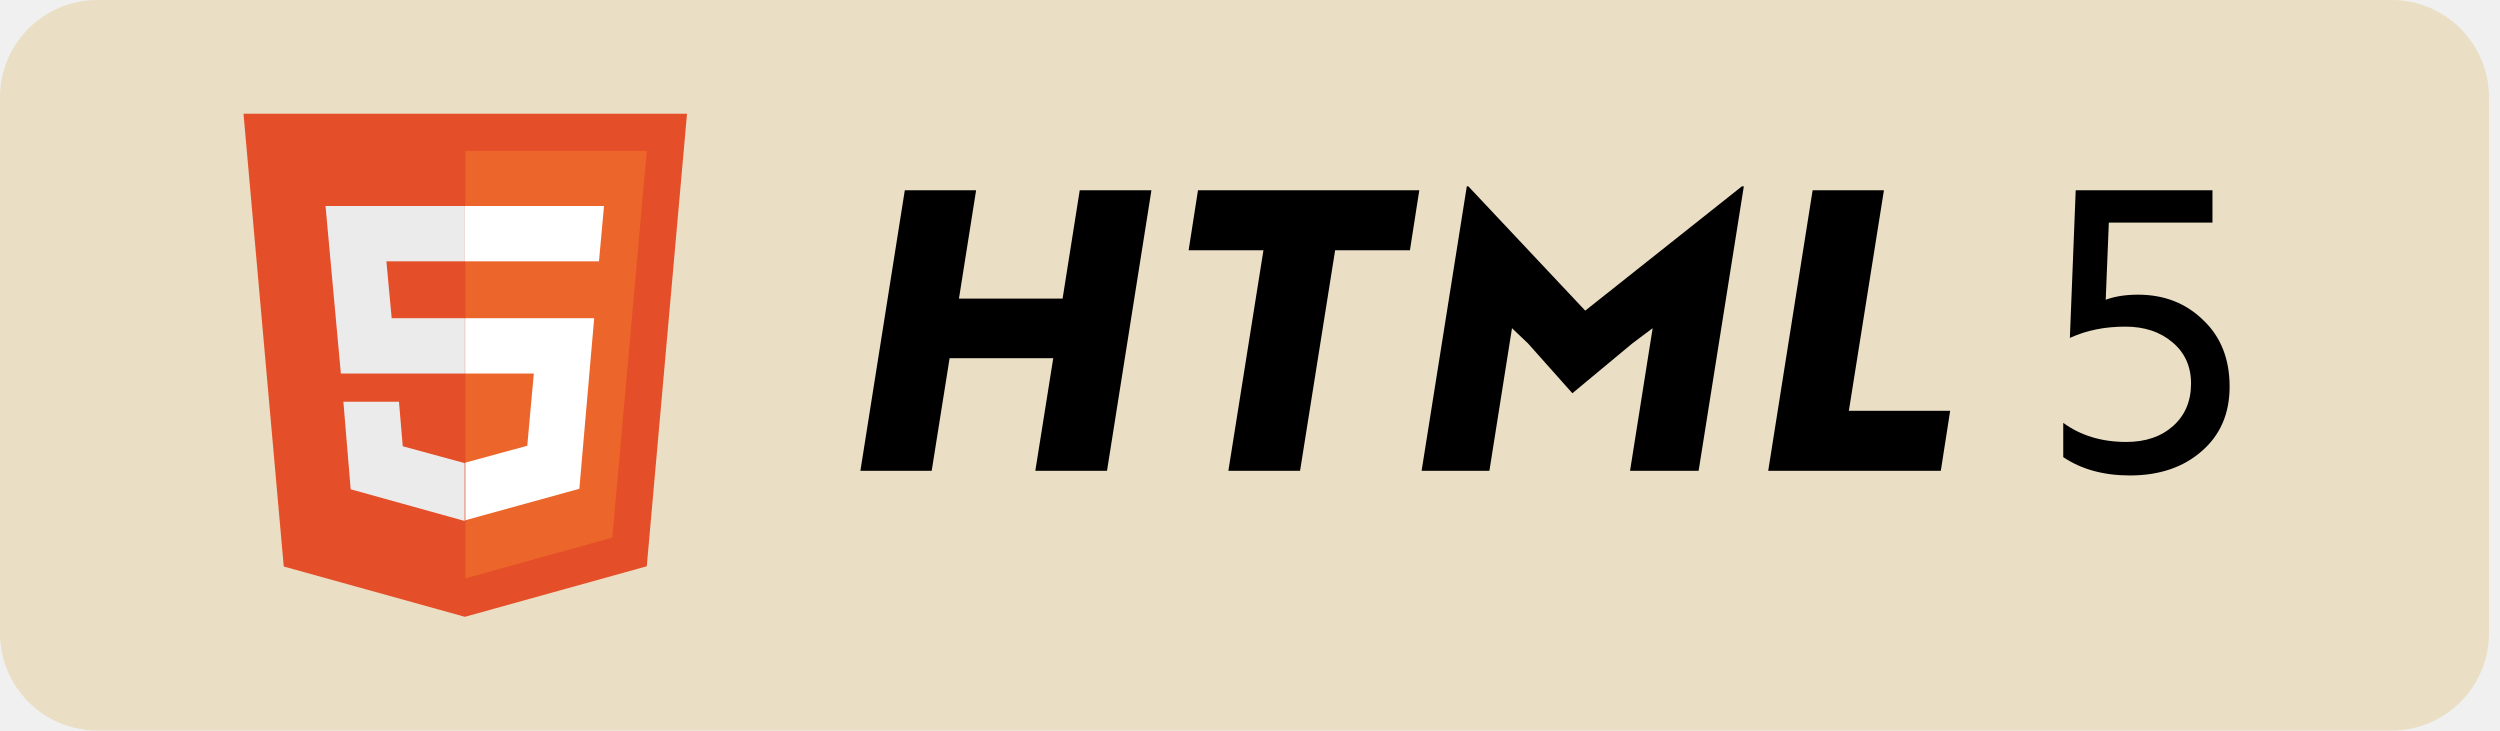
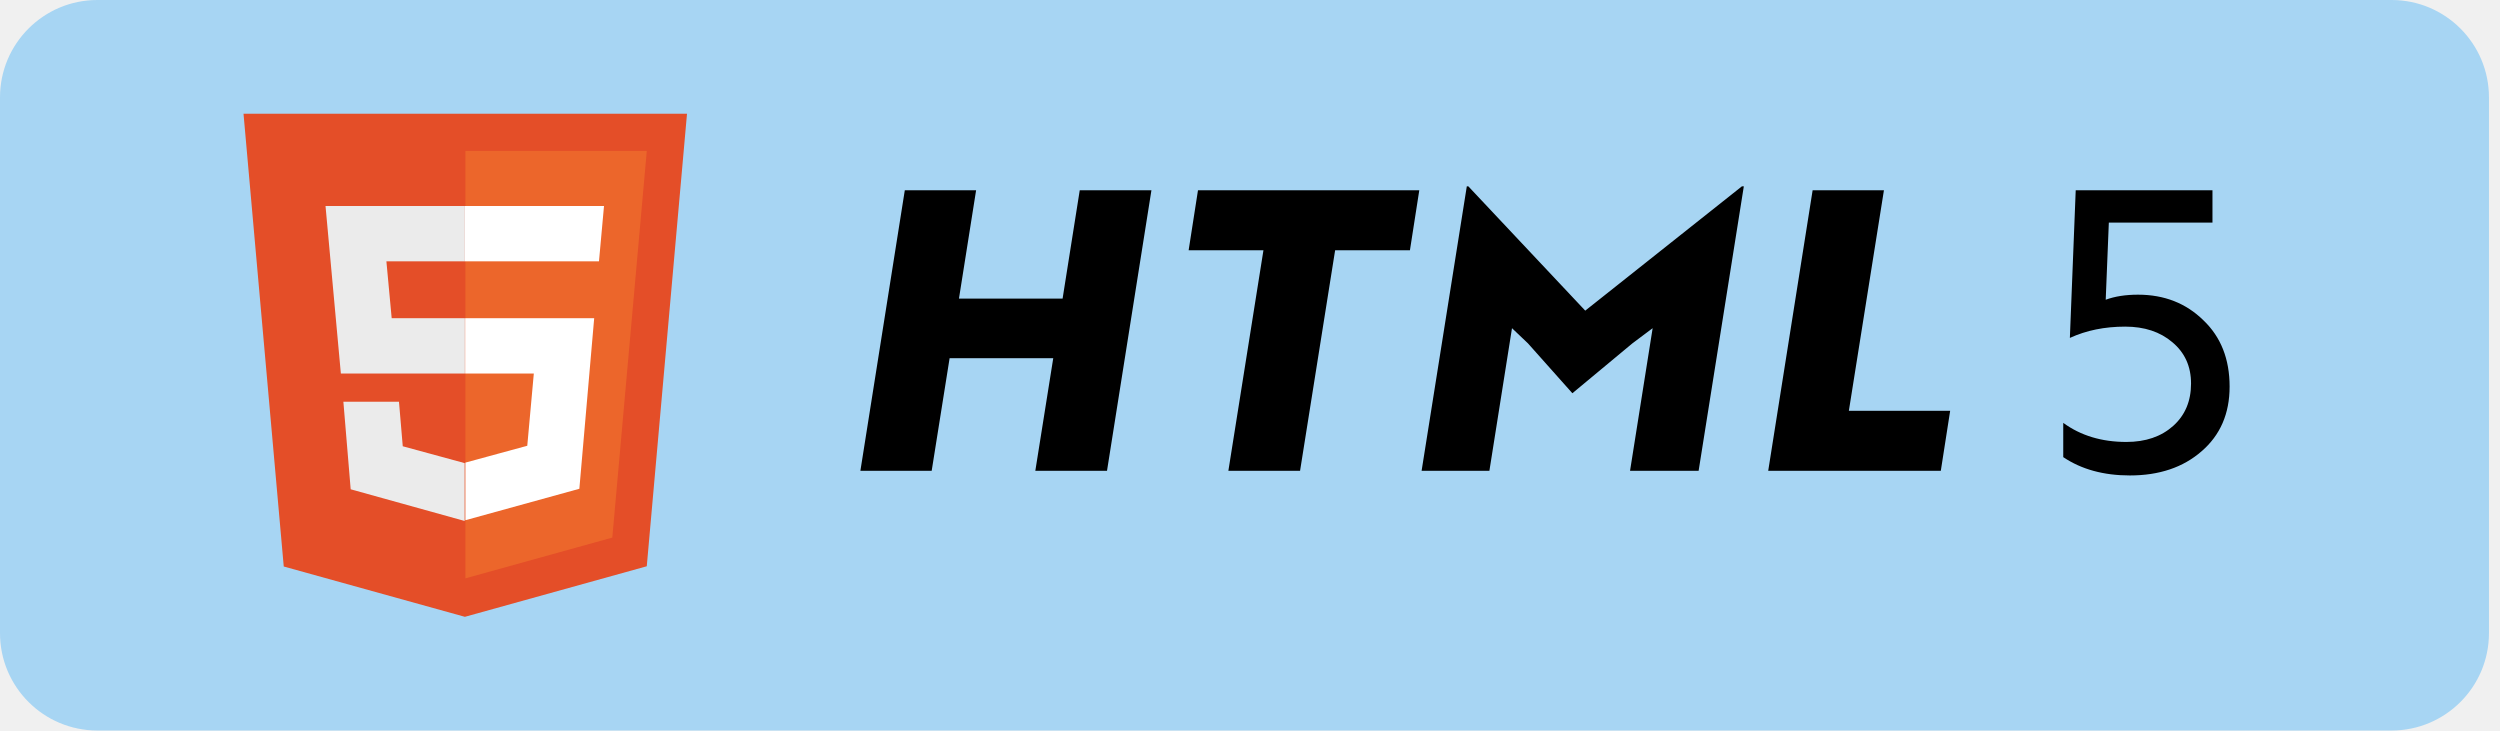
<svg xmlns="http://www.w3.org/2000/svg" width="154" height="45" viewBox="0 0 154 45" fill="none">
-   <rect width="153.32" height="45" rx="6" fill="#EADEC4" />
+   <rect width="153.32" height="45" rx="6" fill="#A7D5F3" />
  <path d="M17.479 34.897L15 7.004H42.32L39.841 34.882L28.637 37.996" fill="#E44E28" />
  <path d="M28.669 35.626V9.297H39.842L37.718 33.115" fill="#EC662B" />
  <path d="M20.052 12.691H28.637V16.1H23.802L24.128 19.602H28.637V23.011H20.997M21.152 24.747H24.577L24.81 27.49L28.622 28.528V32.092L21.602 30.14" fill="#EBEBEB" />
  <path d="M37.207 12.691H28.637V16.1H36.897M36.602 19.602H28.653V23.011H32.883L32.48 27.459L28.668 28.497V32.046L35.688 30.109" fill="white" />
  <path d="M70.928 11.72L68.192 29H63.776L64.88 22.064H58.496L57.392 29H53L55.736 11.72H60.128L59.072 18.392H65.456L66.512 11.72H70.928ZM87.428 11.72L86.852 15.416H82.244L80.084 29H75.668L77.828 15.416H73.22L73.796 11.72H87.428ZM100.555 21.152L96.859 24.224L94.123 21.152L93.139 20.216L91.747 29H87.571L90.355 11.48H90.451L97.651 19.136L107.299 11.48H107.419L104.635 29H100.411L101.803 20.216L100.555 21.152ZM120.13 25.304L119.554 29H108.922L111.658 11.72H116.05L113.89 25.304H120.13ZM127.096 28.16V26.048C128.168 26.832 129.464 27.224 130.984 27.224C132.168 27.224 133.128 26.896 133.864 26.24C134.6 25.584 134.968 24.712 134.968 23.624C134.968 22.568 134.584 21.72 133.816 21.08C133.064 20.44 132.096 20.12 130.912 20.12C129.648 20.12 128.512 20.352 127.504 20.816L127.864 11.72H136.288V13.712H129.904L129.712 18.464C130.272 18.256 130.936 18.152 131.704 18.152C133.32 18.152 134.664 18.68 135.736 19.736C136.808 20.76 137.344 22.12 137.344 23.816C137.344 25.48 136.768 26.808 135.616 27.8C134.48 28.792 133.008 29.288 131.2 29.288C129.584 29.288 128.216 28.912 127.096 28.16Z" fill="black" />
</svg>
